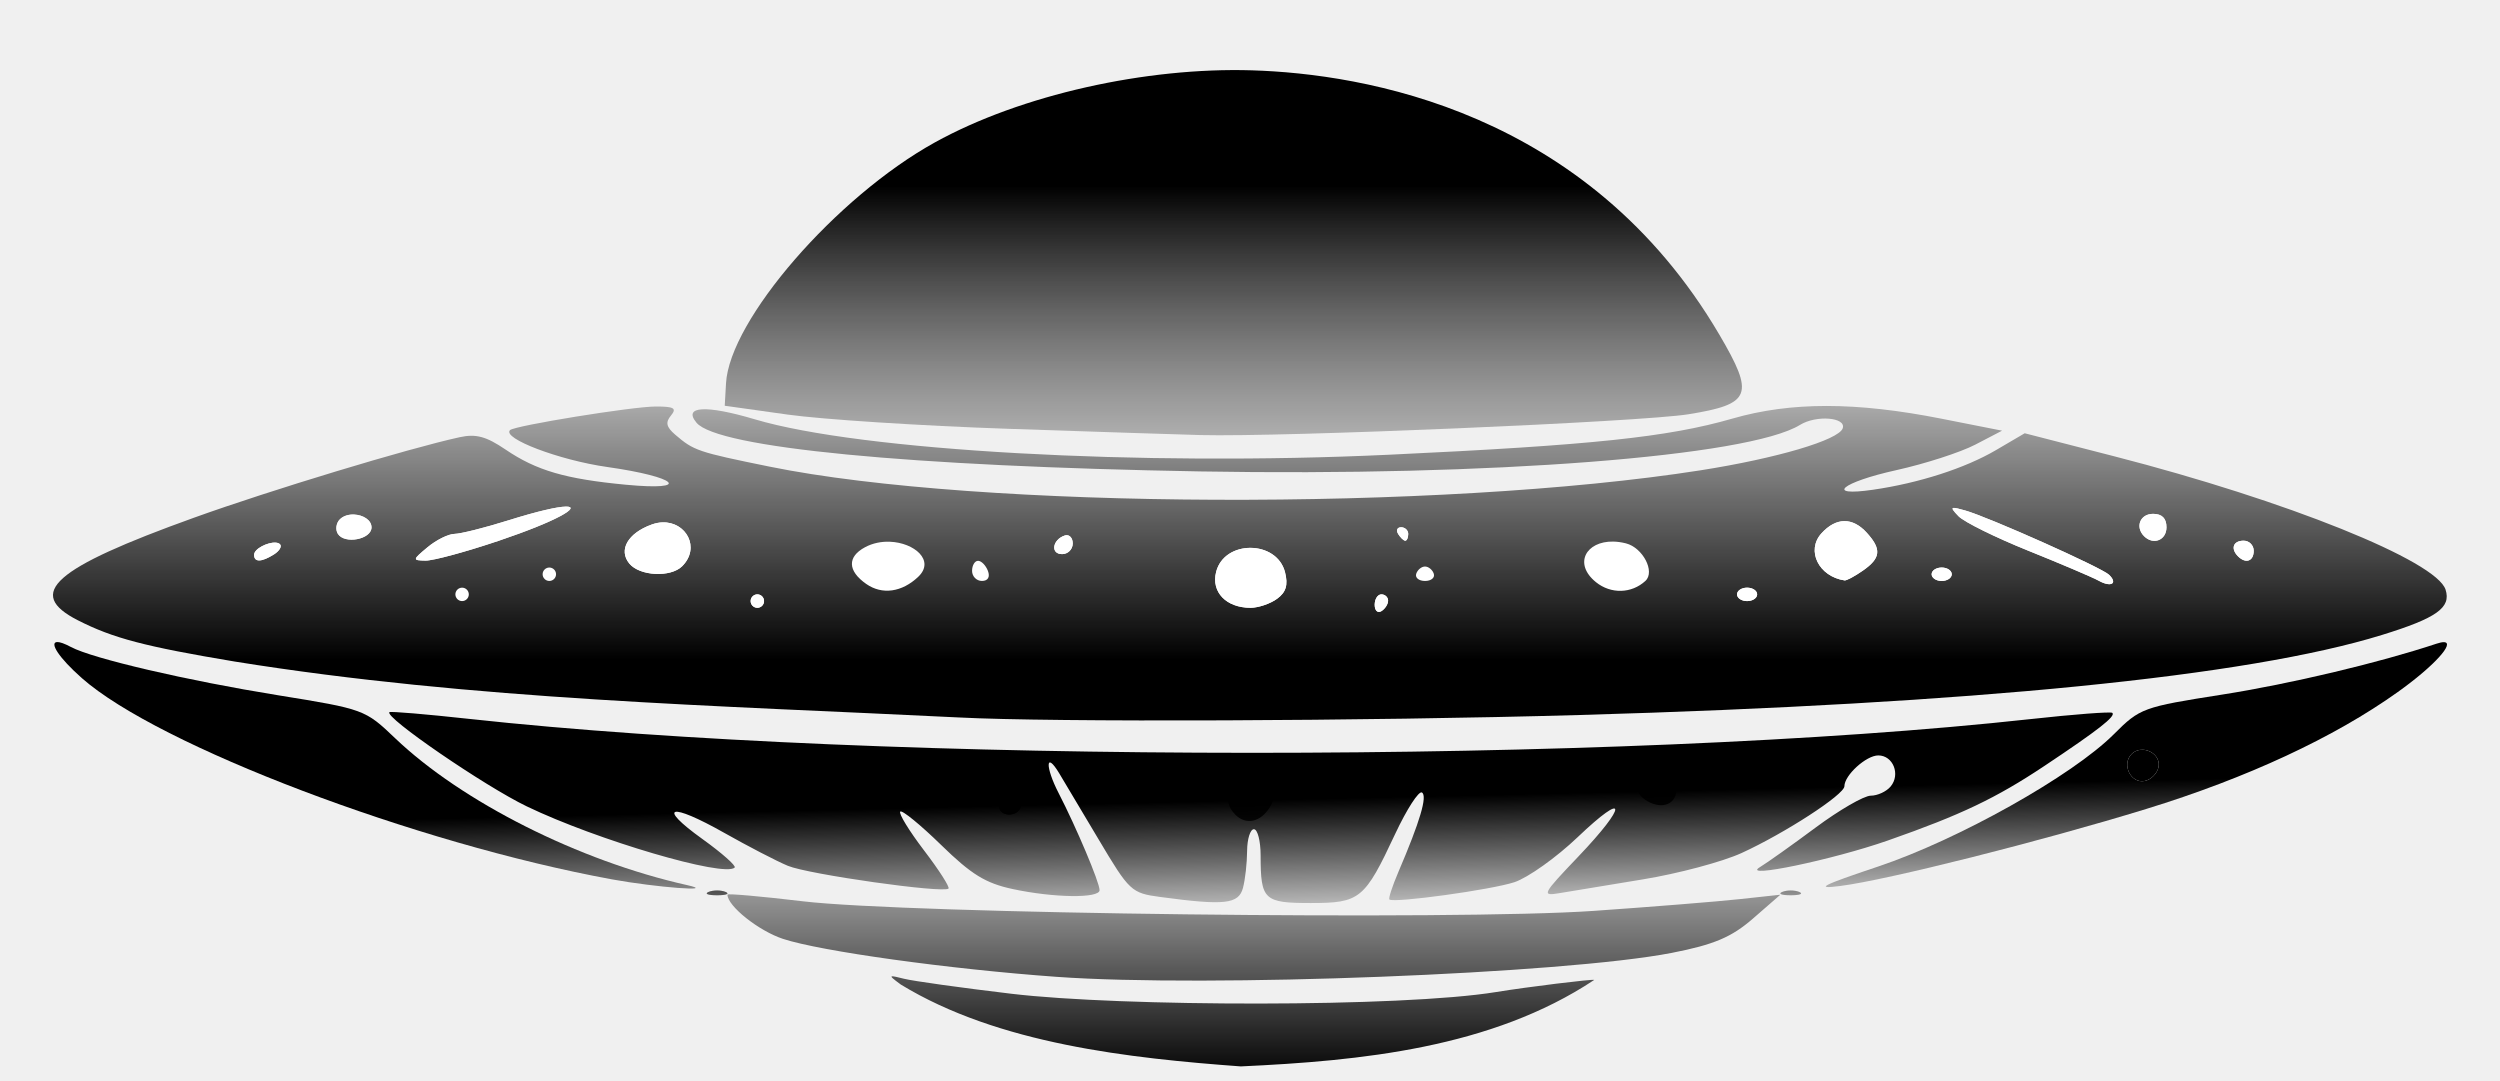
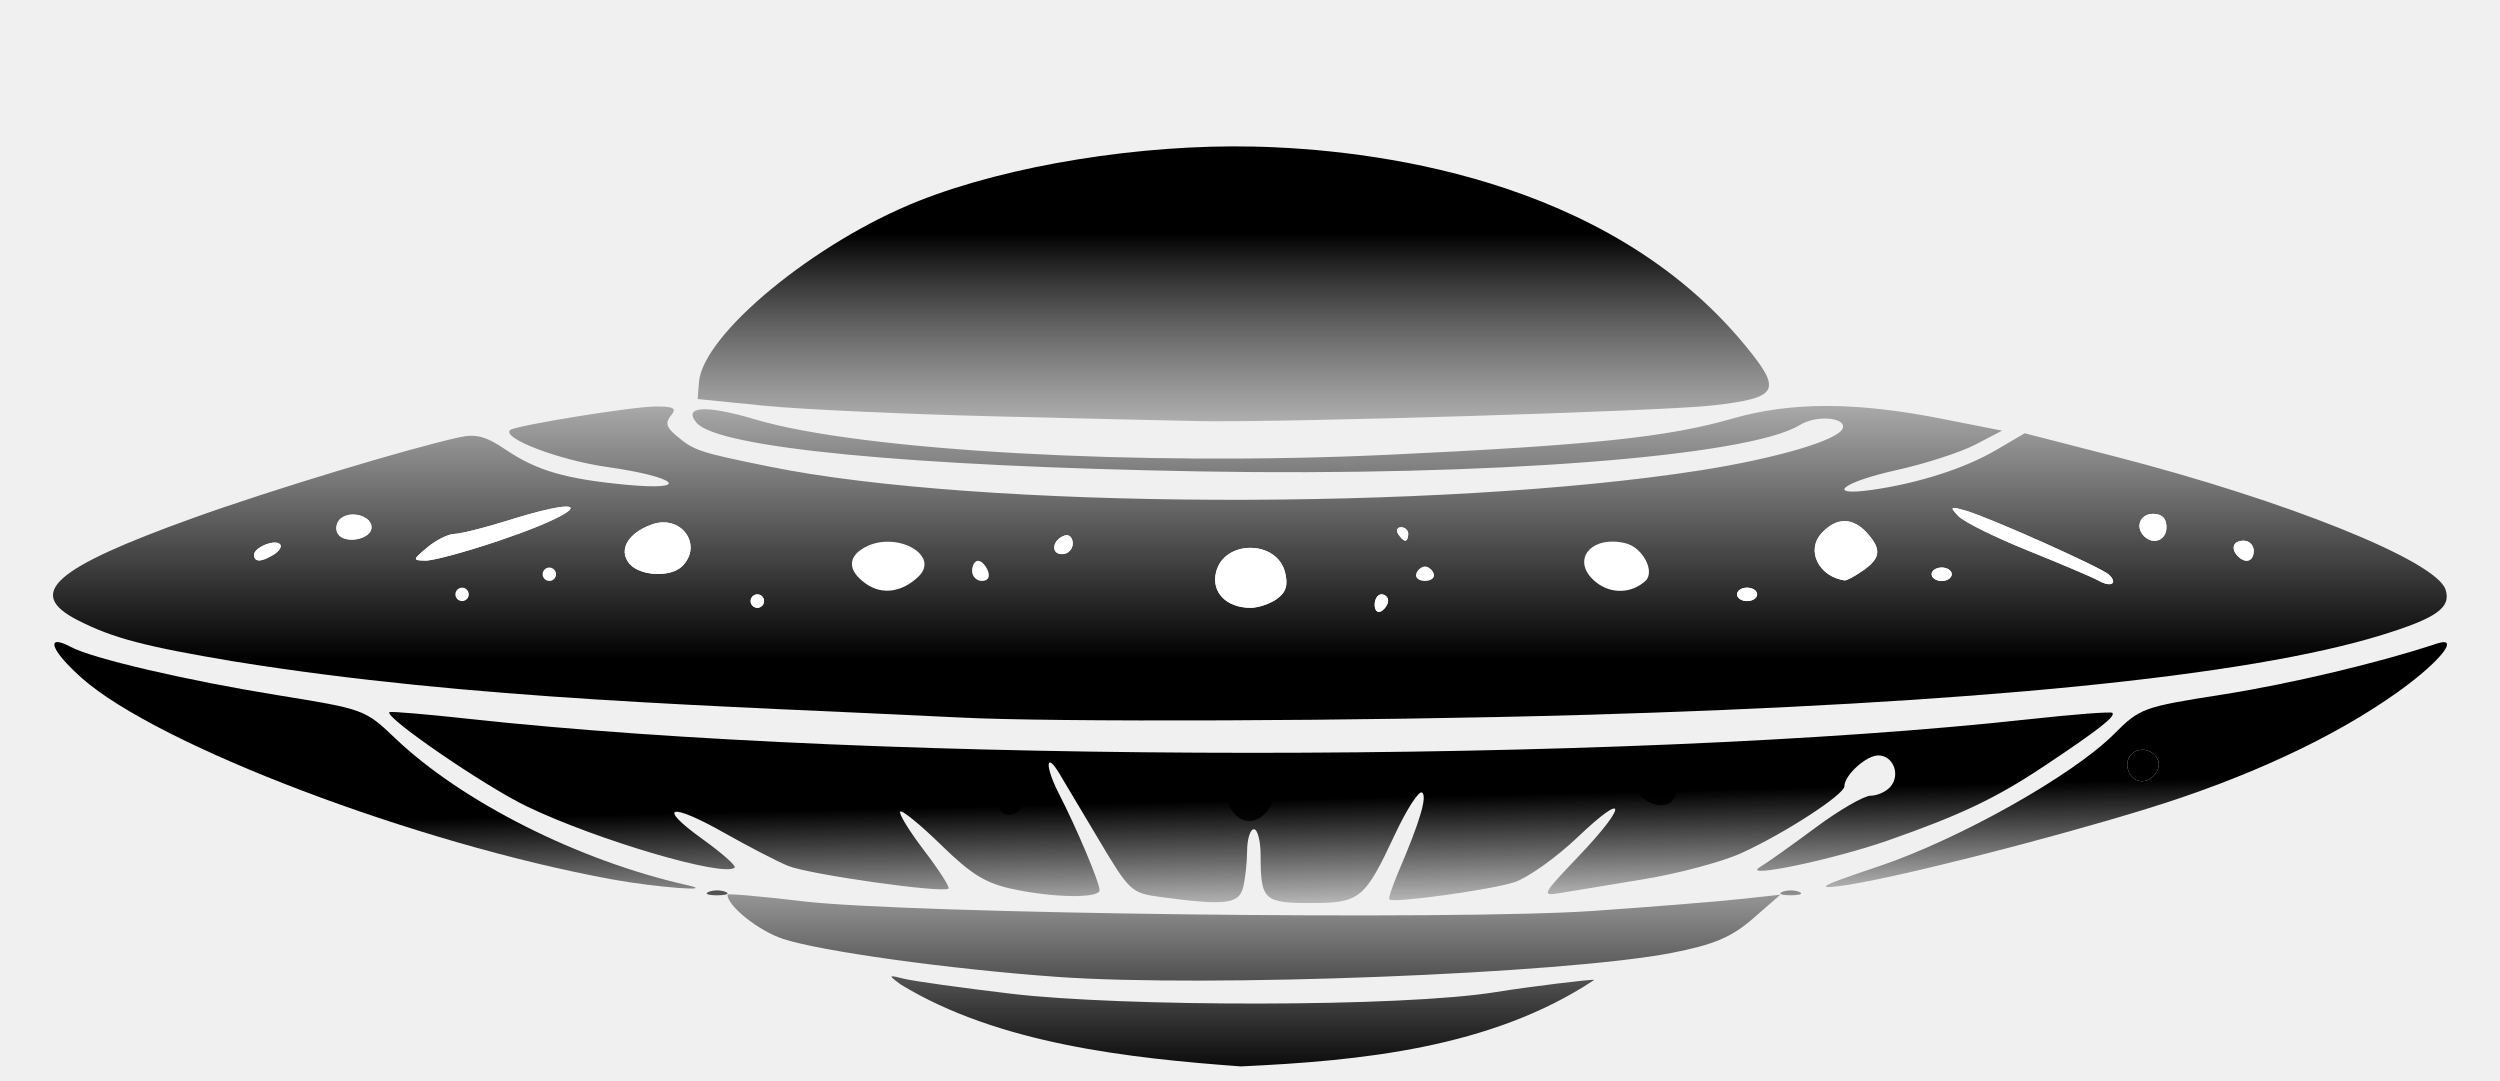
<svg xmlns="http://www.w3.org/2000/svg" xmlns:xlink="http://www.w3.org/1999/xlink" version="1.1" id="svg1" width="356.778" height="154.187" viewBox="0 0 356.778 154.187">
  <defs id="defs1">
    <linearGradient id="linearGradient9">
      <stop style="stop-color:#000000;stop-opacity:1;" offset="0" id="stop9" />
      <stop style="stop-color:#000000;stop-opacity:0;" offset="1" id="stop10" />
    </linearGradient>
    <linearGradient id="linearGradient5">
      <stop style="stop-color:#000000;stop-opacity:1;" offset="0" id="stop5" />
      <stop style="stop-color:#000000;stop-opacity:0;" offset="1" id="stop6" />
    </linearGradient>
    <linearGradient id="linearGradient3">
      <stop style="stop-color:#000000;stop-opacity:1" offset="0" id="stop3" />
      <stop style="stop-color:#000000;stop-opacity:0;" offset="1" id="stop4" />
    </linearGradient>
    <linearGradient id="linearGradient1">
      <stop style="stop-color:#000000;stop-opacity:1" offset="0" id="stop1" />
      <stop style="stop-color:#808080;stop-opacity:0.184" offset="1" id="stop2" />
    </linearGradient>
-     <linearGradient xlink:href="#linearGradient1" id="linearGradient2" x1="178.683" y1="26.507" x2="178.683" y2="78.192" gradientUnits="userSpaceOnUse" />
+     <linearGradient xlink:href="#linearGradient1" id="linearGradient2" x1="178.683" y1="26.507" x2="178.683" y2="78.192" gradientUnits="userSpaceOnUse" gradientTransform="matrix(1.053276,0,0,0.7527048,-9.37716,13.36165)" />
    <linearGradient xlink:href="#linearGradient3" id="linearGradient4" x1="171.465" y1="94.17" x2="171.465" y2="42.688" gradientUnits="userSpaceOnUse" />
    <linearGradient xlink:href="#linearGradient5" id="linearGradient6" x1="178.505" y1="114.227" x2="178.946" y2="133.789" gradientUnits="userSpaceOnUse" />
    <linearGradient xlink:href="#linearGradient9" id="linearGradient10" x1="177.074" y1="154.187" x2="177.074" y2="111.503" gradientUnits="userSpaceOnUse" />
  </defs>
  <path d="m 260.706,57.935 c -4.893,0 -9.298,0.597 -13.463,1.799 -9.205,2.658 -20.05,3.799 -49.053,5.162 -35.475,1.667 -75.369,-0.561 -90.455,-5.052 -6.994,-2.082 -10.305,-1.891 -8.338,0.479 2.967,3.575 30.342,6.222 71.888,6.954 41.385,0.729 78.312,-2.136 85.598,-6.64 2.315,-1.431 6.618,-1.09 6.094,0.484 -0.557,1.67 -9.438,4.295 -20.288,5.996 C 205.548,72.943 139.699,72.681 109.809,66.589 99.555,64.5 99.025,64.32 96.355,62.028 95.086,60.938 94.94,60.28 95.753,59.301 c 0.863,-1.04 0.444,-1.289 -2.157,-1.289 -3.313,0 -20.171,2.734 -20.807,3.37 -1.177,1.177 7.037,4.293 13.87,5.263 10.072,1.43 12.178,3.434 2.66,2.531 C 80.706,68.359 76.555,67.146 72.168,64.169 69.375,62.274 67.926,61.884 65.59,62.396 58.203,64.014 38.58,69.961 27.675,73.886 7.58,81.117 3.557,84.676 11.124,88.527 c 5.004,2.547 9.545,3.741 22.351,5.88 34.179,5.5 68.83,6.267 103.336,7.981 v 0 c 13.335,0.7 58.15,0.524 88.579,-0.348 56.293,-1.613 95.391,-5.51 114.51,-11.415 7.848,-2.424 9.928,-3.903 9.112,-6.473 -1.304,-4.11 -22.603,-12.682 -47.312,-19.04 l -12.75,-3.281 -4.113,2.411 c -4.408,2.583 -10.982,4.701 -17.551,5.652 -6.951,1.007 -4.468,-1.07 3.352,-2.802 4.082,-0.904 9.145,-2.54 11.252,-3.636 l 3.83,-1.994 -8.619,-1.704 c -6.122,-1.21 -11.503,-1.818 -16.395,-1.822 z M 80.747,72.296 c 2.254,-0.04 -1.112,2.018 -9.516,4.859 -4.684,1.583 -9.404,2.866 -10.491,2.849 -1.902,-0.031 -1.89,-0.102 0.286,-1.915 1.243,-1.036 2.967,-1.887 3.83,-1.897 0.863,-0.01 4.3,-0.869 7.638,-1.915 4.347,-1.363 7.071,-1.96 8.252,-1.981 z m 198.056,0.189 c 0.241,-0.018 0.776,0.116 1.65,0.365 3.393,0.967 19.453,8.142 20.525,9.17 1.302,1.248 0.298,1.841 -1.455,0.86 -0.826,-0.462 -5.348,-2.388 -10.047,-4.279 -4.7,-1.892 -9.19,-4.113 -9.98,-4.936 -0.766,-0.798 -1.044,-1.153 -0.692,-1.18 z m 28.463,0.847 c 1.277,0 1.915,0.638 1.915,1.915 0,1.846 -1.875,2.594 -3.193,1.276 -1.318,-1.318 -0.568,-3.191 1.277,-3.191 z m -256.738,0.099 c 1.258,0.052 2.491,0.764 2.491,1.829 0,1.722 -3.855,2.455 -4.807,0.915 -0.373,-0.603 -0.242,-1.529 0.288,-2.059 0.51,-0.51 1.273,-0.716 2.027,-0.685 z m -11.188,4.006 c 0.262,0.017 0.479,0.09 0.621,0.232 0.304,0.304 -0.079,0.956 -0.855,1.446 -1.791,1.132 -2.845,1.155 -2.845,0.063 0,-0.863 1.945,-1.818 3.079,-1.741 z" id="path931" style="fill:url(#linearGradient4);stroke-width:0.958" />
  <g id="g8" style="fill:url(#linearGradient10)">
    <path d="m 127.323,139.33 c 0.21,-0.014 0.771,0.12 1.71,0.354 1.317,0.328 8.212,1.291 15.322,2.138 15.543,1.851 55.703,1.957 69.172,-0.25 4.477,-0.733 13.808,-1.877 13.989,-1.725 -14.648,9.724 -33.366,11.555 -50.441,12.341 -15.81,-1.163 -34.61,-3.191 -48.52,-11.683 -1.097,-0.812 -1.538,-1.153 -1.231,-1.175 z" id="path1093" style="fill:url(#linearGradient10);stroke-width:0.958" />
    <path d="m 103.815,127.675 c 0,-0.183 4.83,0.242 10.733,0.946 14.947,1.783 93.303,2.737 112.842,1.375 8.296,-0.578 17.695,-1.334 20.886,-1.68 l 5.802,-0.63 -3.912,3.404 c -3.06,2.663 -5.584,3.729 -11.603,4.9 -15.33,2.982 -66.197,4.962 -87.754,3.417 -15.315,-1.098 -33.709,-3.65 -39.07,-5.42 -3.48,-1.149 -7.923,-4.689 -7.923,-6.312 z" id="path1079" style="fill:url(#linearGradient10);stroke-width:1.054" />
  </g>
  <path d="m 197.14,84.823 c -0.527,0 -0.958,0.671 -0.958,1.493 0,0.821 0.431,1.227 0.958,0.901 0.527,-0.325 0.958,-0.999 0.958,-1.494 0,-0.496 -0.431,-0.9 -0.958,-0.9 z" style="fill:#ffffff;stroke-width:0.958" id="path987" />
  <path d="m 197.14,84.823 c 0.527,0 0.958,0.404 0.958,0.9 0,0.496 -0.431,1.169 -0.958,1.494 -0.527,0.325 -0.958,-0.08 -0.958,-0.901 -1e-4,-0.821 0.431,-1.493 0.958,-1.493 z" style="fill:#ffffff;stroke-width:0.958" id="path986" />
  <path d="m 108.082,84.823 c -0.527,0 -0.958,0.431 -0.958,0.958 0,0.527 0.431,0.958 0.958,0.958 0.527,0 0.958,-0.431 0.958,-0.958 0,-0.527 -0.431,-0.958 -0.958,-0.958 z" style="fill:#ffffff;stroke-width:0.958" id="path985" />
  <path d="m 108.082,84.823 c 0.527,0 0.958,0.431 0.958,0.958 0,0.527 -0.431,0.958 -0.958,0.958 -0.527,0 -0.958,-0.431 -0.958,-0.958 -9e-5,-0.527 0.431,-0.958 0.958,-0.958 z" style="fill:#ffffff;stroke-width:0.958" id="path984" />
  <path d="m 249.33,83.866 c -0.79,0 -1.436,0.431 -1.436,0.958 0,0.527 0.646,0.958 1.436,0.958 0.79,0 1.436,-0.431 1.436,-0.958 0,-0.527 -0.646,-0.958 -1.436,-0.958 z" style="fill:#ffffff;stroke-width:0.958" id="path981" />
  <path d="m 249.33,83.866 c 0.79,0 1.436,0.431 1.436,0.958 -1e-4,0.527 -0.646,0.958 -1.436,0.958 -0.79,0 -1.436,-0.431 -1.436,-0.958 0,-0.527 0.646,-0.958 1.436,-0.958 z" style="fill:#ffffff;stroke-width:0.958" id="path980" />
  <path d="m 65.947,83.866 c -0.527,0 -0.958,0.431 -0.958,0.958 0,0.527 0.431,0.958 0.958,0.958 0.527,0 0.958,-0.431 0.958,-0.958 0,-0.527 -0.431,-0.958 -0.958,-0.958 z" style="fill:#ffffff;stroke-width:0.958" id="path979" />
  <path d="m 277.101,80.993 c -0.79,0 -1.436,0.431 -1.436,0.958 0,0.527 0.646,0.958 1.436,0.958 0.79,0 1.436,-0.431 1.436,-0.958 0,-0.527 -0.646,-0.958 -1.436,-0.958 z" style="fill:#ffffff;stroke-width:0.958" id="path974" />
  <path d="m 78.396,80.993 c -0.527,0 -0.958,0.431 -0.958,0.958 0,0.527 0.431,0.958 0.958,0.958 0.527,0 0.958,-0.431 0.958,-0.958 0,-0.527 -0.431,-0.958 -0.958,-0.958 z" style="fill:#ffffff;stroke-width:0.958" id="path973" />
  <path d="m 203.365,80.849 c -0.5,0 -1.064,0.463 -1.253,1.029 -0.189,0.566 0.375,1.031 1.253,1.031 0.878,0 1.442,-0.464 1.253,-1.031 -0.189,-0.566 -0.753,-1.029 -1.253,-1.029 z" style="fill:#ffffff;stroke-width:0.958" id="path972" />
  <path d="m 139.581,80.035 c -0.47,0 -0.855,0.646 -0.855,1.436 0,0.79 0.633,1.436 1.406,1.436 0.857,0 1.191,-0.561 0.855,-1.436 -0.303,-0.79 -0.936,-1.436 -1.407,-1.436 z" style="fill:#ffffff;stroke-width:0.958" id="path970" />
  <path d="m 178.472,78.185 c -2.17,-0.011 -4.34,1.135 -4.921,3.449 -0.718,2.86 1.443,5.104 4.915,5.104 1.115,0 2.819,-0.579 3.787,-1.287 v 0 c 1.28,-0.936 1.592,-1.964 1.139,-3.767 -0.582,-2.319 -2.751,-3.487 -4.921,-3.498 z" style="fill:#ffffff;stroke-width:0.958" id="path967" />
  <path d="m 39.34,77.437 c -1.134,-0.077 -3.079,0.878 -3.079,1.741 0,1.091 1.054,1.069 2.845,-0.063 0.775,-0.49 1.159,-1.141 0.855,-1.446 -0.141,-0.141 -0.359,-0.214 -0.621,-0.232 z" style="fill:#ffffff;stroke-width:0.958" id="path966" />
  <path d="m 126.978,77.31 c -1.174,-0.042 -2.41,0.186 -3.527,0.784 -2.555,1.367 -2.492,3.377 0.163,5.237 2.27,1.59 5.099,1.2 7.435,-1.023 2.425,-2.308 -0.547,-4.87 -4.07,-4.997 z" style="fill:#ffffff;stroke-width:0.958" id="path965" />
  <path d="m 230.242,77.29 c -3.9,-0.082 -5.736,3.155 -2.484,5.789 2.126,1.722 5.092,1.646 7.064,-0.181 1.418,-1.314 -0.372,-4.749 -2.791,-5.357 -0.633,-0.159 -1.233,-0.239 -1.79,-0.251 z" style="fill:#ffffff;stroke-width:0.958" id="path964" />
  <path d="m 320.194,77.162 c -1.495,0 -1.901,1.131 -0.799,2.233 1.102,1.102 2.235,0.699 2.235,-0.797 0,-0.79 -0.646,-1.436 -1.436,-1.436 z" style="fill:#ffffff;stroke-width:0.958" id="path962" />
  <path d="m 320.194,77.162 c 0.79,0 1.436,0.646 1.436,1.436 0,1.495 -1.133,1.899 -2.235,0.797 -1.102,-1.102 -0.697,-2.233 0.799,-2.233 z" style="fill:#ffffff;stroke-width:0.958" id="path961" />
  <path d="m 152.181,76.379 c -0.074,0 -0.15,0.019 -0.228,0.045 -1.776,0.592 -2.071,2.654 -0.38,2.654 0.834,0 1.517,-0.683 1.517,-1.517 0,-0.73 -0.392,-1.212 -0.909,-1.182 z" style="fill:#ffffff;stroke-width:0.958" id="path958" />
  <path d="m 152.181,76.379 c 0.517,-0.031 0.909,0.452 0.909,1.182 -1e-4,0.834 -0.683,1.517 -1.517,1.517 -1.691,0 -1.396,-2.062 0.38,-2.654 0.079,-0.026 0.154,-0.04 0.228,-0.045 z m 26.291,1.807 c 2.17,0.011 4.339,1.178 4.921,3.498 0.452,1.803 0.141,2.831 -1.139,3.767 v 0 c -0.968,0.708 -2.672,1.287 -3.787,1.287 -3.472,0 -5.633,-2.244 -4.915,-5.104 0.581,-2.314 2.751,-3.46 4.921,-3.449 z" style="fill:#ffffff;stroke-width:0.958" id="path957" />
  <path d="m 199.957,75.247 c -0.558,0 -0.748,0.431 -0.423,0.958 0.325,0.527 0.781,0.958 1.014,0.958 0.232,0 0.423,-0.431 0.423,-0.958 0,-0.527 -0.456,-0.958 -1.014,-0.958 z" style="fill:#ffffff;stroke-width:0.958" id="path954" />
  <path d="m 199.957,75.247 c 0.558,0 1.014,0.431 1.014,0.958 -9e-5,0.527 -0.19,0.958 -0.423,0.958 -0.232,0 -0.688,-0.431 -1.014,-0.958 -0.326,-0.527 -0.135,-0.958 0.423,-0.958 z" style="fill:#ffffff;stroke-width:0.958" id="path953" />
  <path d="m 94.545,74.548 c -0.479,0.015 -0.984,0.11 -1.504,0.296 -3.434,1.224 -4.832,3.649 -3.221,5.59 1.485,1.789 5.899,2.003 7.536,0.367 2.655,-2.656 0.544,-6.361 -2.811,-6.253 z" style="fill:#ffffff;stroke-width:0.958" id="path952" />
  <path d="m 94.545,74.548 c 3.356,-0.108 5.467,3.597 2.811,6.253 -1.637,1.637 -6.051,1.422 -7.536,-0.367 -1.611,-1.941 -0.214,-4.366 3.221,-5.59 0.52,-0.185 1.024,-0.28 1.504,-0.296 z" style="fill:#ffffff;stroke-width:0.958" id="path951" />
  <path d="m 263.195,74.37 c -1.104,0.014 -2.215,0.6 -3.26,1.754 -2.214,2.446 -0.385,6.154 3.307,6.707 0.278,0.041 1.463,-0.594 2.633,-1.414 2.541,-1.779 2.668,-3.031 0.544,-5.377 -1.021,-1.128 -2.12,-1.685 -3.224,-1.67 z" style="fill:#ffffff;stroke-width:0.958" id="path950" />
  <path d="m 263.195,74.37 c 1.104,-0.014 2.204,0.542 3.224,1.67 2.124,2.346 1.996,3.598 -0.544,5.377 -1.171,0.82 -2.356,1.455 -2.633,1.414 -3.692,-0.553 -5.52,-4.261 -3.307,-6.707 1.045,-1.155 2.156,-1.74 3.26,-1.754 z m 13.906,6.623 c 0.79,0 1.436,0.431 1.436,0.958 -9e-5,0.527 -0.646,0.958 -1.436,0.958 -0.79,0 -1.436,-0.431 -1.436,-0.958 0,-0.527 0.646,-0.958 1.436,-0.958 z" style="fill:#ffffff;stroke-width:0.958" id="path949" />
  <path d="m 50.528,73.431 c -0.755,-0.032 -1.517,0.174 -2.027,0.685 -0.53,0.53 -0.661,1.457 -0.288,2.059 0.952,1.54 4.807,0.807 4.807,-0.915 0,-1.065 -1.234,-1.777 -2.491,-1.829 z" style="fill:#ffffff;stroke-width:0.958" id="path948" />
  <path d="m 307.266,73.332 c -1.846,0 -2.596,1.873 -1.277,3.191 1.318,1.318 3.193,0.57 3.193,-1.276 0,-1.277 -0.638,-1.915 -1.915,-1.915 z" style="fill:#ffffff;stroke-width:0.958" id="path947" />
  <path d="m 278.803,72.485 c -0.352,0.027 -0.075,0.382 0.692,1.18 0.79,0.823 5.28,3.044 9.98,4.936 4.7,1.892 9.221,3.817 10.047,4.279 1.753,0.981 2.757,0.388 1.455,-0.86 -1.072,-1.028 -17.132,-8.203 -20.525,-9.17 -0.874,-0.249 -1.409,-0.383 -1.65,-0.365 z" style="fill:#ffffff;stroke-width:0.958" id="path946" />
  <path d="m 80.747,72.296 c -1.181,0.021 -3.905,0.618 -8.252,1.981 -3.339,1.047 -6.775,1.908 -7.638,1.915 -0.863,0.01 -2.587,0.861 -3.83,1.897 -2.177,1.813 -2.188,1.885 -0.286,1.915 1.086,0.017 5.806,-1.265 10.491,-2.849 8.404,-2.841 11.771,-4.899 9.516,-4.859 z" style="fill:#ffffff;stroke-width:0.958" id="path945" />
  <g id="g4" style="fill:url(#linearGradient6)">
    <path d="m 255.555,127.082 c -0.434,0 -0.868,0.067 -1.197,0.2 -0.658,0.266 -0.12,0.483 1.197,0.483 1.317,0 1.855,-0.217 1.197,-0.483 -0.329,-0.133 -0.763,-0.2 -1.197,-0.2 z" id="path1074" style="fill:url(#linearGradient6);stroke-width:0.958" />
    <path d="m 255.555,127.082 c 0.434,0 0.868,0.067 1.197,0.2 0.658,0.266 0.12,0.483 -1.197,0.483 -1.317,0 -1.855,-0.217 -1.197,-0.483 0.329,-0.133 0.763,-0.2 1.197,-0.2 z" id="path1073" style="fill:url(#linearGradient6);stroke-width:0.958" />
    <path d="m 102.337,127.082 c -0.434,0 -0.868,0.067 -1.197,0.2 -0.658,0.266 -0.12,0.483 1.197,0.483 1.317,0 1.855,-0.217 1.197,-0.483 -0.329,-0.133 -0.763,-0.2 -1.197,-0.2 z" id="path1072" style="fill:url(#linearGradient6);stroke-width:0.958" />
    <path d="m 102.337,127.082 c 0.434,0 0.868,0.067 1.197,0.2 0.658,0.266 0.12,0.483 -1.197,0.483 -1.317,0 -1.855,-0.217 -1.197,-0.483 0.329,-0.133 0.763,-0.2 1.197,-0.2 z" id="path1071" style="fill:url(#linearGradient6);stroke-width:0.958" />
    <path d="m 55.58,101.634 c -0.828,0.667 13.568,10.543 19.607,13.45 9.975,4.802 28.217,10.168 29.66,8.725 0.244,-0.244 -1.832,-2.079 -4.614,-4.077 -6.61,-4.749 -4.662,-5.279 3.153,-0.859 3.373,1.907 7.443,4.017 9.045,4.687 2.916,1.22 22.225,3.956 22.932,3.249 0.206,-0.206 -1.365,-2.656 -3.492,-5.445 -2.127,-2.789 -3.655,-5.283 -3.396,-5.542 0.259,-0.259 2.889,1.889 5.845,4.775 4.305,4.203 6.335,5.453 10.205,6.282 5.903,1.266 12.397,1.348 12.397,0.157 -1e-4,-1.095 -3.296,-8.908 -5.839,-13.84 -1.941,-3.764 -1.883,-6.088 0.071,-2.85 0.587,0.973 3.116,5.217 5.62,9.43 4.421,7.437 4.679,7.677 8.815,8.235 9.201,1.241 11.175,1.024 11.796,-1.292 0.318,-1.185 0.581,-3.555 0.591,-5.267 0.01,-1.712 0.444,-3.112 0.971,-3.112 0.527,0 0.958,1.688 0.958,3.752 0,6.339 0.465,6.782 7.135,6.782 7.051,0 7.699,-0.529 12.053,-9.832 1.66,-3.547 3.385,-6.221 3.834,-5.944 0.805,0.498 -0.267,4.116 -3.357,11.331 -0.87,2.032 -1.449,3.805 -1.287,3.939 0.653,0.539 14.552,-1.383 17.832,-2.465 1.929,-0.637 5.991,-3.526 9.026,-6.421 7.11,-6.782 7.186,-4.664 0.099,2.766 -5.178,5.429 -5.295,5.661 -2.633,5.207 1.532,-0.261 6.879,-1.144 11.882,-1.962 5.004,-0.818 11.324,-2.506 14.046,-3.752 6.204,-2.839 14.682,-8.345 14.682,-9.535 0,-1.571 3.107,-4.399 4.833,-4.399 2.116,0 3.198,2.709 1.769,4.431 -0.6,0.723 -1.878,1.315 -2.839,1.315 -0.961,0 -4.501,2.047 -7.869,4.549 -3.368,2.502 -6.947,5.044 -7.953,5.65 -2.837,1.709 10.414,-1.052 18.283,-3.81 10.42,-3.652 15.387,-6.019 22.321,-10.635 7.697,-5.125 10.235,-7.11 9.688,-7.575 -0.225,-0.192 -5.474,0.21 -11.667,0.89 -58.528,6.433 -163.941,6.416 -222.877,-0.034 -6.057,-0.663 -11.153,-1.092 -11.325,-0.954 z" id="path1004" style="fill:url(#linearGradient6);stroke-width:0.958" />
    <path d="m 348.75,91.644 c -0.239,-9.57e-4 -0.574,0.066 -1.01,0.211 -8.266,2.743 -20.916,5.748 -30.584,7.266 -11.366,1.785 -11.751,1.926 -15.494,5.669 -5.908,5.908 -22.211,15.055 -33.655,18.883 -8.031,2.686 -9.116,3.245 -5.383,2.768 6.754,-0.863 28.691,-6.386 43.684,-10.998 14.37,-4.421 26.799,-10.2 35.884,-16.683 5.249,-3.745 8.233,-7.11 6.557,-7.117 z m -42.934,15.354 c 1.265,0.053 2.49,1.108 2.228,2.469 -0.177,0.917 -1.073,1.814 -1.99,1.99 -1.979,0.381 -3.312,-2.385 -1.853,-3.844 0.456,-0.456 1.041,-0.639 1.616,-0.615 z" id="path993" style="stroke-width:0.958;fill:url(#linearGradient6);fill-opacity:1" />
    <path d="m 8.156,91.626 c -1.135,0.045 0.196,2.206 3.526,5.149 10.9,9.635 47.701,23.607 75.663,28.723 6.295,1.152 15.245,1.83 10.683,0.81 C 82.649,122.868 65.895,114.432 56.371,105.335 52.106,101.262 51.934,101.199 39.669,99.219 26.702,97.126 13.203,93.981 10.131,92.337 9.187,91.832 8.534,91.611 8.156,91.626 Z" id="path992" style="fill:url(#linearGradient6);stroke-width:0.958" />
    <path d="m 143.858,113.688 c -0.822,-0.032 -1.302,0.437 -1.302,1.3 0,1.666 2.83,1.677 3.163,0.013 0.104,-0.519 -0.565,-1.091 -1.487,-1.268 -0.131,-0.025 -0.257,-0.04 -0.374,-0.045 z" style="fill:url(#linearGradient6);stroke-width:0.958" id="path1038" />
    <path d="m 143.858,113.688 c 0.117,0 0.243,0.02 0.374,0.045 0.922,0.177 1.591,0.749 1.487,1.268 -0.333,1.664 -3.163,1.653 -3.163,-0.013 0,-0.863 0.479,-1.332 1.302,-1.3 z" style="fill:url(#linearGradient6);stroke-width:0.958" id="path1037" />
    <path d="m 178.315,111.29 c -2.485,-0.073 -4.289,2.705 -2.024,4.97 1.536,1.536 3.618,1.079 4.945,-1.089 0.846,-1.381 0.694,-2.004 -0.748,-3.075 -0.728,-0.541 -1.478,-0.786 -2.173,-0.806 z" style="fill:url(#linearGradient6);stroke-width:0.958" id="path1029" />
    <path d="m 237.057,109.929 c -0.473,-0.01 -1.017,0.081 -1.622,0.273 -2.331,0.74 -2.482,2.932 -0.288,4.16 2.164,1.211 4.128,0.348 4.128,-1.814 0,-1.684 -0.798,-2.593 -2.218,-2.618 z" style="fill:url(#linearGradient6);stroke-width:0.958" id="path1026" />
    <path d="m 120.724,109.88 c -1.418,0.05 -2.423,1.467 -1.76,3.195 0.729,1.898 4.919,1.577 4.919,-0.378 0,-0.733 -0.742,-1.799 -1.65,-2.372 -0.517,-0.326 -1.037,-0.462 -1.509,-0.445 z" style="fill:url(#linearGradient6);stroke-width:0.958" id="path1025" />
    <path d="m 221.081,109.721 c -0.527,0 -0.958,0.431 -0.958,0.958 0,0.527 0.431,0.958 0.958,0.958 0.527,0 0.958,-0.431 0.958,-0.958 0,-0.527 -0.431,-0.958 -0.958,-0.958 z" style="fill:url(#linearGradient6);stroke-width:0.958" id="path1024" />
    <path d="m 89.005,108.1 c -0.308,0.01 -0.619,0.055 -0.926,0.151 -2.196,0.697 -2.76,3.886 -0.825,4.666 2.408,0.972 4.623,0.597 5.188,-0.877 0.733,-1.911 -1.279,-3.976 -3.438,-3.941 z" style="fill:url(#linearGradient6);stroke-width:0.958" id="path1023" />
    <path d="m 305.816,106.998 c -0.575,-0.024 -1.16,0.159 -1.616,0.615 -1.459,1.459 -0.126,4.225 1.853,3.844 0.917,-0.177 1.814,-1.073 1.99,-1.99 0.262,-1.361 -0.963,-2.416 -2.228,-2.469 z" style="fill:url(#linearGradient6);stroke-width:0.958" id="path1017" />
    <path d="m 50.259,106.877 c -0.853,0.034 -1.549,0.551 -1.549,1.661 0,2.302 0.797,3.099 3.099,3.099 1.342,0 1.742,-0.568 1.517,-2.155 -0.237,-1.671 -1.821,-2.655 -3.067,-2.605 z" style="fill:url(#linearGradient6);stroke-width:0.958" id="path1016" />
    <path d="m 42.965,105.891 c -0.527,0 -0.958,0.646 -0.958,1.436 0,0.79 0.431,1.436 0.958,1.436 0.527,0 0.958,-0.646 0.958,-1.436 0,-0.79 -0.431,-1.436 -0.958,-1.436 z" style="fill:url(#linearGradient6);stroke-width:0.958" id="path1014" />
  </g>
-   <path d="m 178.683,10.037 c -15.111,-0.467 -32.992,3.494 -45.27,10.289 -14.088,7.796 -29.292,25.332 -29.802,34.369 l -0.182,3.209 8.98,1.263 c 4.939,0.694 19.083,1.606 31.431,2.027 12.348,0.421 24.724,0.824 27.502,0.896 11.689,0.301 62.88,-1.881 69.597,-2.966 9,-1.453 9.499,-2.74 4.422,-11.381 C 226.554,15.733 194.515,10.527 178.683,10.037 Z" id="path859" style="fill:url(#linearGradient2);stroke-width:1.037" />
+   <path d="m 178.825,20.917 c -15.916,-0.352 -34.75,2.63 -47.682,7.744 -14.838,5.868 -30.852,19.067 -31.39,25.87 l -0.192,2.416 9.459,0.95 c 5.202,0.522 20.1,1.209 33.106,1.526 13.006,0.317 26.041,0.62 28.967,0.674 12.311,0.226 66.23,-1.416 73.305,-2.233 9.479,-1.094 10.005,-2.063 4.658,-8.567 -19.809,-24.094 -53.556,-28.013 -70.231,-28.382 z" id="path859" style="fill:url(#linearGradient2);stroke-width:0.923" />
</svg>
